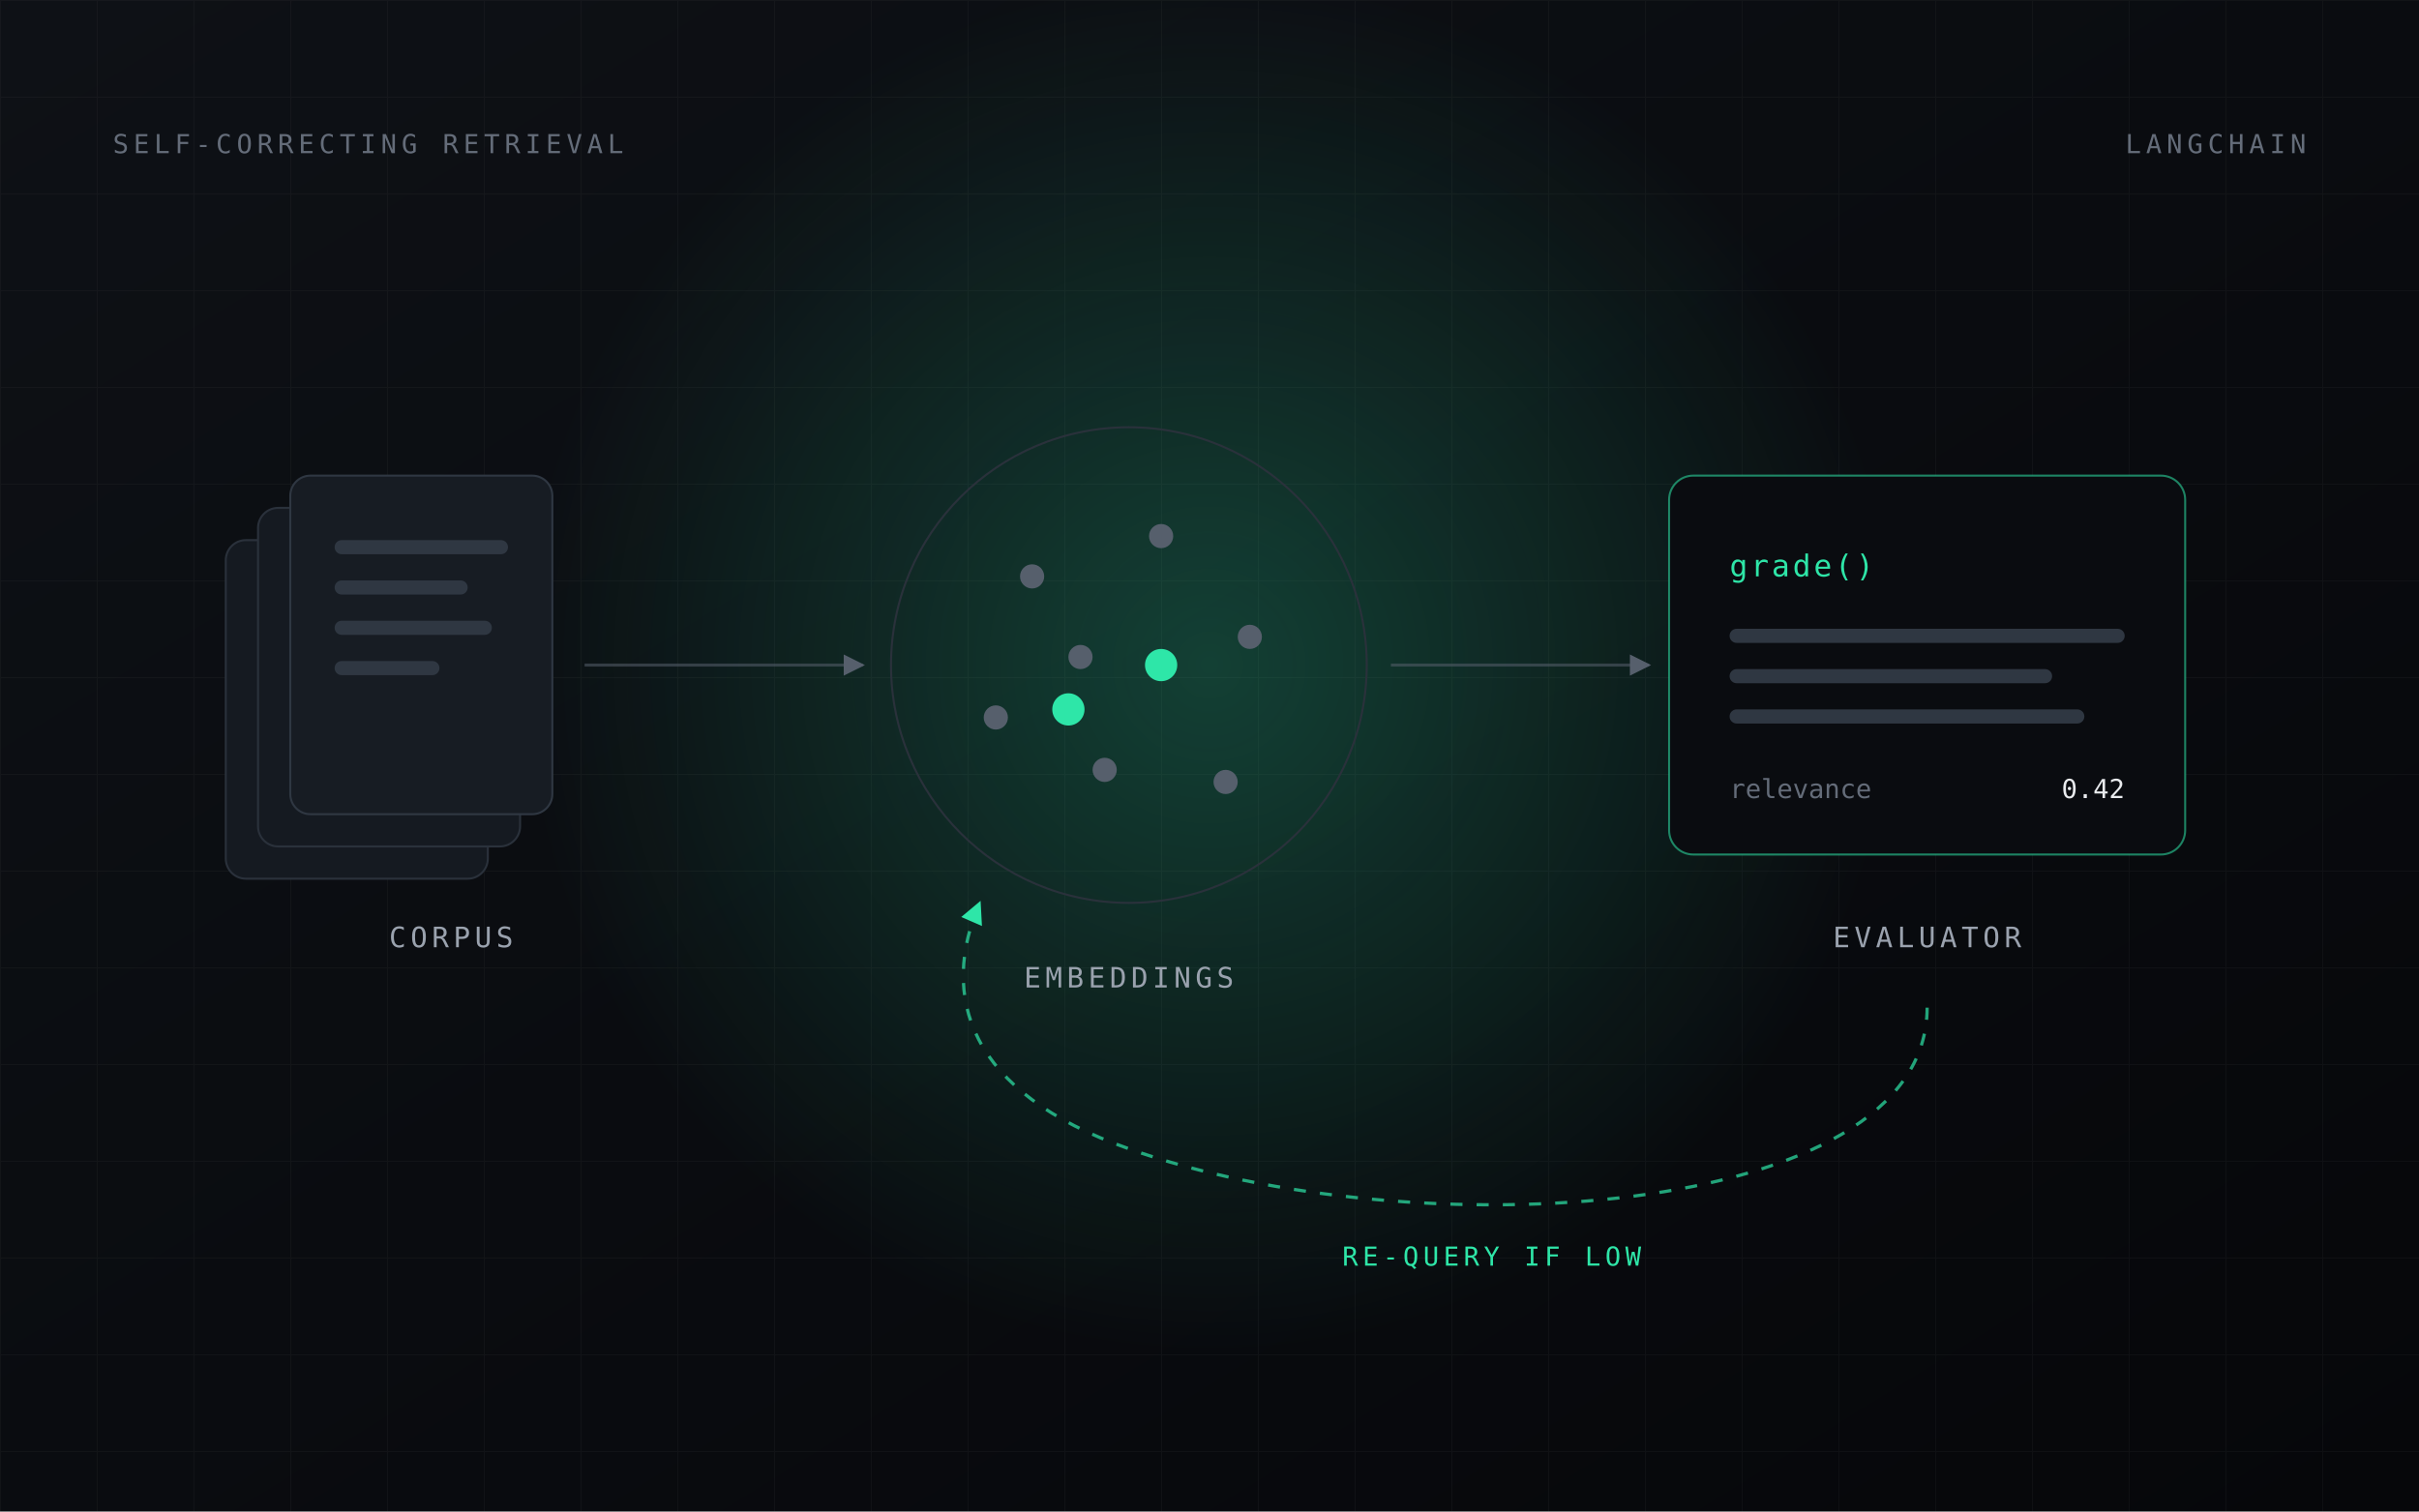
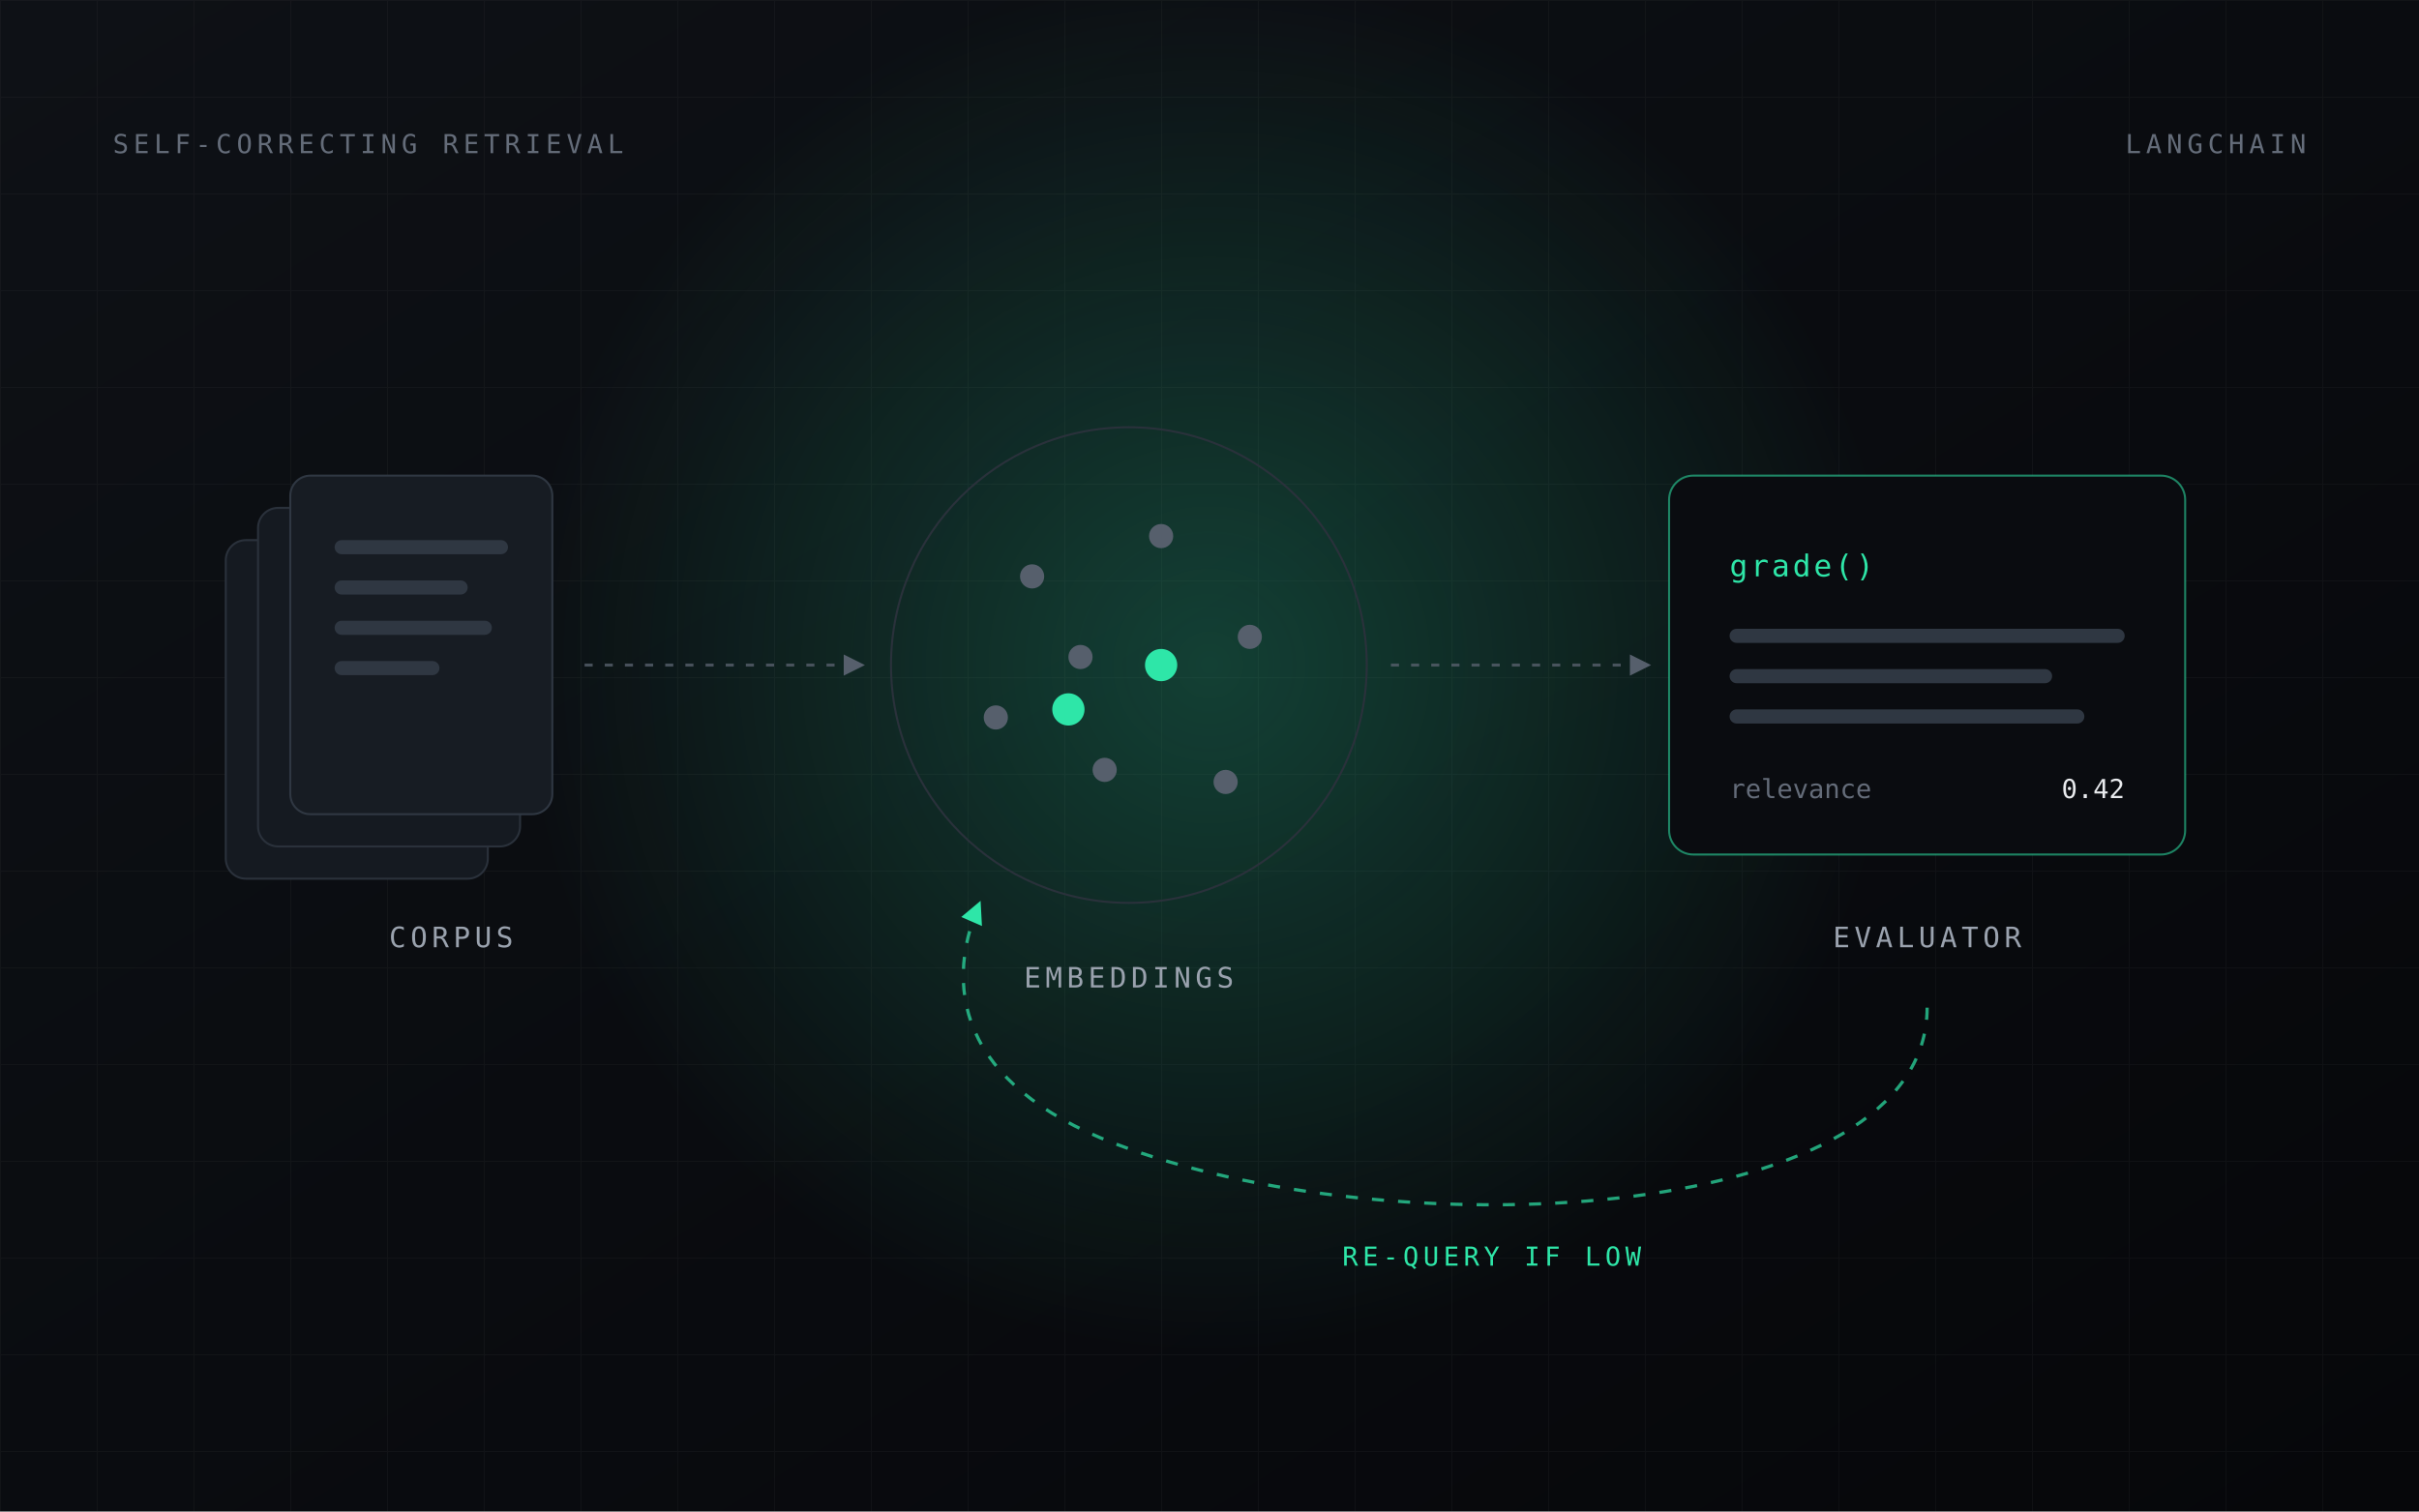
<svg xmlns="http://www.w3.org/2000/svg" viewBox="0 0 1200 750" role="img" aria-label="Retrieval pipeline with a grading loop that re-queries the vector store">
+   <style>
+     @keyframes dashflow { to { stroke-dashoffset: -40; } }
+     @keyframes pulse { 0%,100% { opacity:.16 } 50% { opacity:.5 } }
+     @keyframes blink { 0%,100% { opacity:1 } 50% { opacity:.3 } }
+     @keyframes bar { 0%,100% { transform:scaleY(.55) } 50% { transform:scaleY(1) } }
+     @keyframes glow { 0%,100% { opacity:.55 } 50% { opacity:1 } }
+     @keyframes wk { 0%,100% { opacity:.72 } 50% { opacity:1 } }
+     @keyframes ring { 0%,100% { opacity:.45 } 50% { opacity:1 } }
+     @keyframes evals { 0%,100% { transform:scaleY(.9) } 50% { transform:scaleY(1.06) } }
+     .flow { animation: dashflow 1.5s linear infinite; }
+     .flow-slow { animation: dashflow 3s linear infinite; }
+     .pulse { animation: pulse 3.6s ease-in-out infinite; }
+     .blink { animation: blink 2.2s ease-in-out infinite; }
+     .glow { animation: glow 2.8s ease-in-out infinite; }
+     .wk { animation: wk 3s ease-in-out infinite; }
+     .ring { animation: ring 4.2s ease-in-out infinite; }
+     .bar { transform-box: fill-box; transform-origin: center; animation: bar 1.9s ease-in-out infinite; }
+     .evalbar { transform-box: fill-box; transform-origin: top center; animation: evals 4.5s ease-in-out infinite; }
+     @media (prefers-reduced-motion: reduce) { * { animation: none !important; } }
+   </style>
  <defs>
    <linearGradient id="cr-bg" x1="0" y1="0" x2="1" y2="1">
      <stop offset="0" stop-color="#0E1116" />
      <stop offset="1" stop-color="#06070A" />
    </linearGradient>
    <pattern id="cr-grid" width="48" height="48" patternUnits="userSpaceOnUse">
      <path d="M48 0H0V48" fill="none" stroke="#FFFFFF" stroke-opacity=".035" stroke-width="1" />
    </pattern>
    <radialGradient id="cr-glow" cx=".5" cy=".5" r=".5">
      <stop offset="0" stop-color="#2EE6A8" stop-opacity=".24" />
      <stop offset="1" stop-color="#2EE6A8" stop-opacity="0" />
    </radialGradient>
    <marker id="cr-ar" viewBox="0 0 10 10" refX="9" refY="5" markerWidth="7" markerHeight="7" orient="auto-start-reverse">
      <path d="M0 0 10 5 0 10z" fill="#565F6C" />
    </marker>
    <marker id="cr-arg" viewBox="0 0 10 10" refX="9" refY="5" markerWidth="7" markerHeight="7" orient="auto-start-reverse">
      <path d="M0 0 10 5 0 10z" fill="#2EE6A8" />
    </marker>
  </defs>
  <rect width="1200" height="750" fill="url(#cr-bg)" />
  <rect width="1200" height="750" fill="url(#cr-grid)" />
-   <circle cx="600" cy="330" r="340" fill="url(#cr-glow)" />
+   <circle class="glow" cx="600" cy="330" r="340" fill="url(#cr-glow)" />
  <g>
    <rect x="112" y="268" width="130" height="168" rx="10" fill="#151A21" stroke="#2A313B" />
    <rect x="128" y="252" width="130" height="168" rx="10" fill="#151A21" stroke="#2A313B" />
    <rect x="144" y="236" width="130" height="168" rx="10" fill="#171C23" stroke="#2F3742" />
    <g fill="#2F3742">
-       <rect x="166" y="268" width="86" height="7" rx="3.5" />
-       <rect x="166" y="288" width="66" height="7" rx="3.5" />
-       <rect x="166" y="308" width="78" height="7" rx="3.5" />
-       <rect x="166" y="328" width="52" height="7" rx="3.5" />
+       <rect class="wk" x="166" y="268" width="86" height="7" rx="3.5" />
+       <rect class="wk" style="animation-delay:.6s" x="166" y="288" width="66" height="7" rx="3.5" />
+       <rect class="wk" style="animation-delay:1.2s" x="166" y="308" width="78" height="7" rx="3.5" />
+       <rect class="wk" style="animation-delay:1.8s" x="166" y="328" width="52" height="7" rx="3.5" />
    </g>
    <text x="193" y="470" font-family="ui-monospace,'JetBrains Mono',monospace" font-size="14" letter-spacing="2.2" fill="#9AA2AE">CORPUS</text>
  </g>
-   <path d="M290 330 H 428" fill="none" stroke="#565F6C" stroke-opacity=".55" stroke-width="1.5" marker-end="url(#cr-ar)" />
+   <path class="flow" d="M290 330 H 428" fill="none" stroke="#565F6C" stroke-opacity=".8" stroke-width="1.5" stroke-dasharray="4 6" marker-end="url(#cr-ar)" />
  <g>
-     <circle cx="560" cy="330" r="118" fill="none" stroke="#2A313B" />
+     <circle class="ring" cx="560" cy="330" r="118" fill="none" stroke="#2A313B" />
    <g fill="#565F6C">
      <circle cx="512" cy="286" r="6" />
      <circle cx="576" cy="266" r="6" />
      <circle cx="620" cy="316" r="6" />
      <circle cx="494" cy="356" r="6" />
      <circle cx="548" cy="382" r="6" />
      <circle cx="608" cy="388" r="6" />
      <circle cx="536" cy="326" r="6" />
    </g>
    <g fill="#2EE6A8">
-       <circle cx="576" cy="330" r="8" />
-       <circle cx="530" cy="352" r="8" />
+       <circle class="blink" cx="576" cy="330" r="8" />
+       <circle class="blink" style="animation-delay:1.1s" cx="530" cy="352" r="8" />
    </g>
    <text x="560" y="490" text-anchor="middle" font-family="ui-monospace,'JetBrains Mono',monospace" font-size="14" letter-spacing="2.2" fill="#9AA2AE">EMBEDDINGS</text>
  </g>
-   <path d="M690 330 H 818" fill="none" stroke="#565F6C" stroke-opacity=".55" stroke-width="1.5" marker-end="url(#cr-ar)" />
+   <path class="flow" style="animation-delay:.45s" d="M690 330 H 818" fill="none" stroke="#565F6C" stroke-opacity=".8" stroke-width="1.5" stroke-dasharray="4 6" marker-end="url(#cr-ar)" />
  <g>
-     <rect x="828" y="236" width="256" height="188" rx="12" fill="#0A0C10" stroke="#2EE6A8" stroke-opacity=".55" />
+     <rect class="glow" x="828" y="236" width="256" height="188" rx="12" fill="#0A0C10" stroke="#2EE6A8" stroke-opacity=".55" />
    <text x="858" y="286" font-family="ui-monospace,'JetBrains Mono',monospace" font-size="15" letter-spacing="1.4" fill="#2EE6A8">grade()</text>
    <g fill="#2F3742">
-       <rect x="858" y="312" width="196" height="7" rx="3.5" />
-       <rect x="858" y="332" width="160" height="7" rx="3.5" />
-       <rect x="858" y="352" width="176" height="7" rx="3.5" />
+       <rect class="wk" style="animation-delay:.3s" x="858" y="312" width="196" height="7" rx="3.5" />
+       <rect class="wk" style="animation-delay:.9s" x="858" y="332" width="160" height="7" rx="3.5" />
+       <rect class="wk" style="animation-delay:1.5s" x="858" y="352" width="176" height="7" rx="3.5" />
    </g>
    <g font-family="ui-monospace,'JetBrains Mono',monospace" font-size="13">
      <text x="858" y="396" fill="#646C79">relevance</text>
      <text x="1054" y="396" text-anchor="end" fill="#E9EBEE">0.42</text>
    </g>
    <text x="956" y="470" text-anchor="middle" font-family="ui-monospace,'JetBrains Mono',monospace" font-size="14" letter-spacing="2.2" fill="#9AA2AE">EVALUATOR</text>
  </g>
-   <path d="M956 500 C 956 606, 700 620, 560 570 C 480 542, 466 494, 486 448" fill="none" stroke="#2EE6A8" stroke-opacity=".7" stroke-width="1.6" stroke-dasharray="6 7" marker-end="url(#cr-arg)" />
+   <path class="flow-slow" d="M956 500 C 956 606, 700 620, 560 570 C 480 542, 466 494, 486 448" fill="none" stroke="#2EE6A8" stroke-opacity=".7" stroke-width="1.6" stroke-dasharray="6 7" marker-end="url(#cr-arg)" />
  <text x="740" y="628" text-anchor="middle" font-family="ui-monospace,'JetBrains Mono',monospace" font-size="13" letter-spacing="2.2" fill="#2EE6A8">RE-QUERY IF LOW</text>
  <g font-family="ui-monospace,'JetBrains Mono',monospace" font-size="13" letter-spacing="2.4" fill="#646C79">
    <text x="56" y="76">SELF-CORRECTING RETRIEVAL</text>
    <text x="1144" y="76" text-anchor="end">LANGCHAIN</text>
  </g>
</svg>
